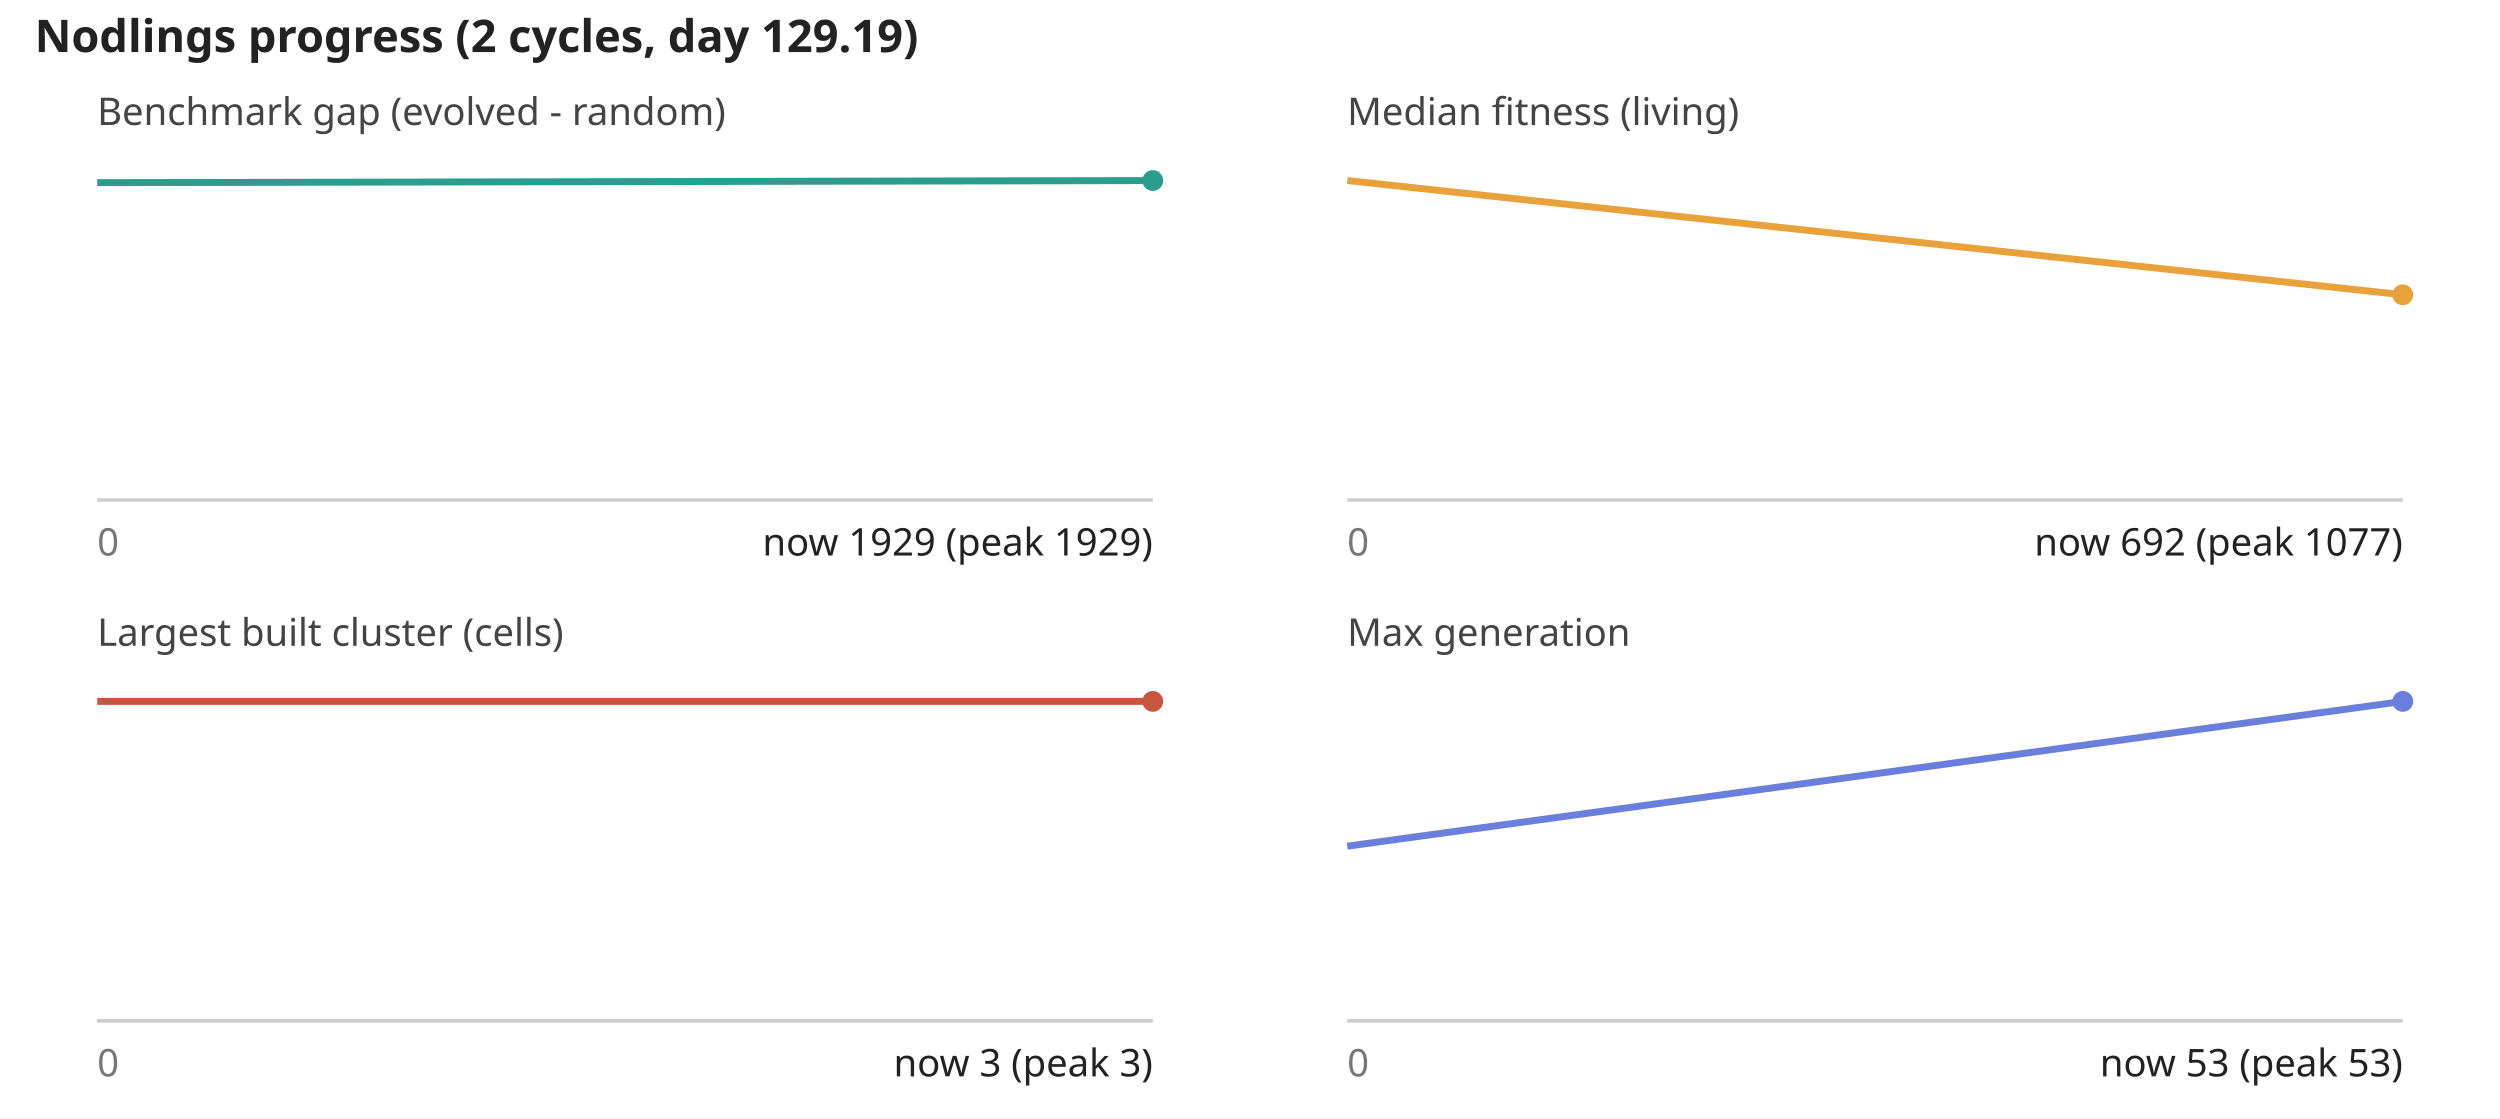
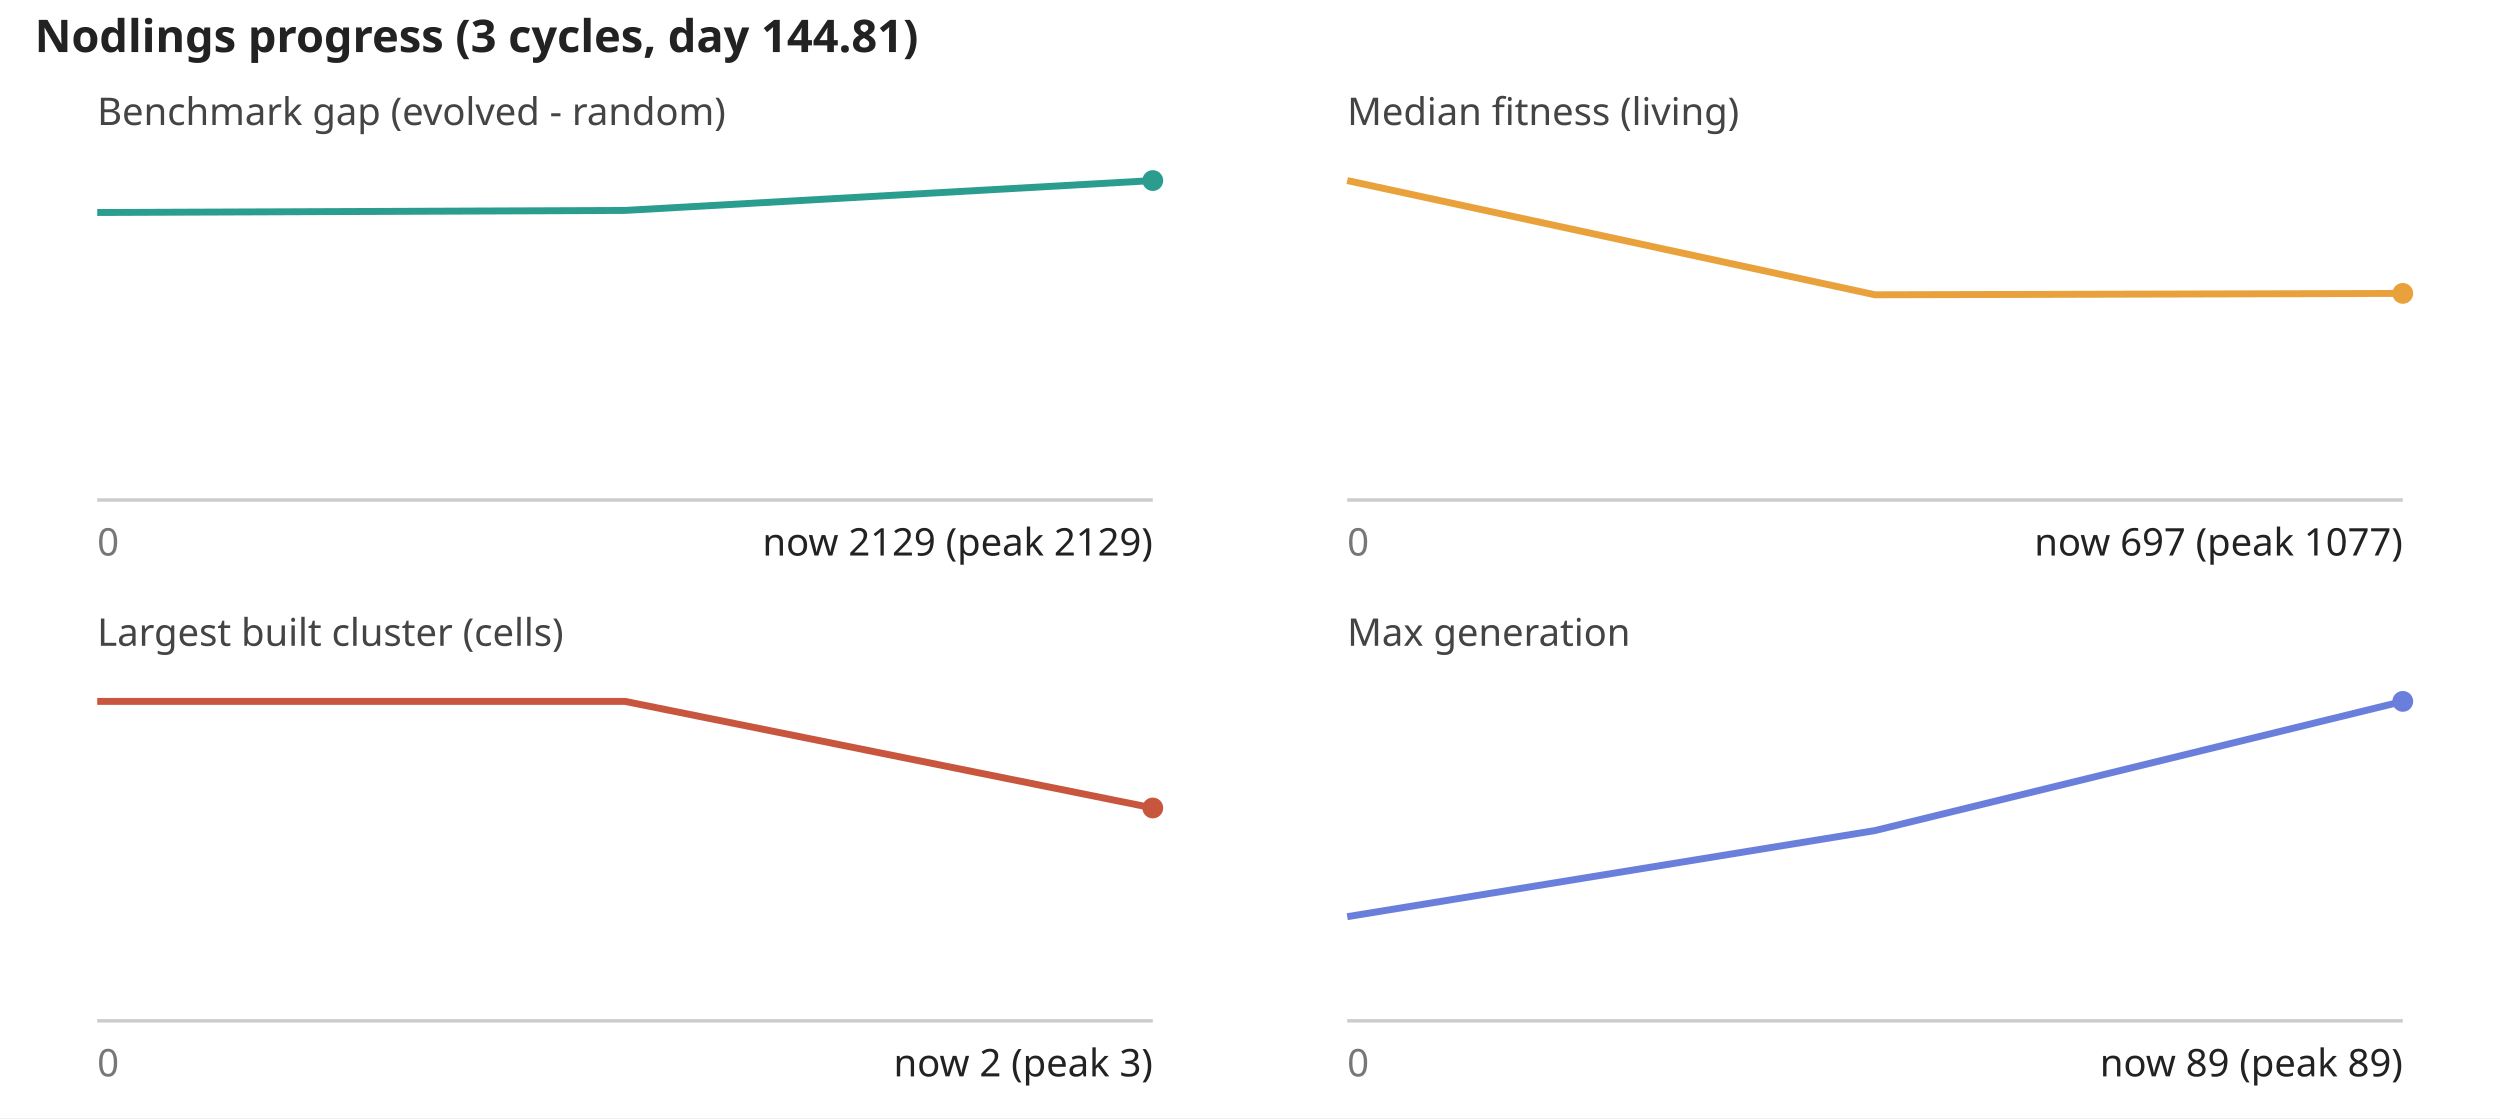
<svg xmlns="http://www.w3.org/2000/svg" viewBox="0 0 720 322" font-family="sans-serif" font-size="11">
  <rect width="100%" height="100%" fill="#fff" />
-   <text x="10" y="15" font-size="13" font-weight="bold" fill="#222">Nodlings progress (2 cycles, day 129.19)</text>
+   <text x="10" y="15" font-size="13" font-weight="bold" fill="#222">Nodlings progress (3 cycles, day 144.81)</text>
  <text x="28" y="36" fill="#444">Benchmark gap (evolved - random)</text>
  <line x1="28" y1="144" x2="332" y2="144" stroke="#ccc" />
-   <polyline fill="none" stroke="#2a9d8f" stroke-width="2" points="28.0,52.6 332.0,52.0" />
+   <polyline fill="none" stroke="#2a9d8f" stroke-width="2" points="28.0,61.2 180.0,60.6 332.0,52.0" />
  <circle cx="332.0" cy="52.0" r="3" fill="#2a9d8f" />
  <text x="28" y="160" fill="#777">0</text>
-   <text x="332" y="160" text-anchor="end" fill="#222">now 1929 (peak 1929)</text>
+   <text x="332" y="160" text-anchor="end" fill="#222">now 2129 (peak 2129)</text>
  <text x="388" y="36" fill="#444">Median fitness (living)</text>
  <line x1="388" y1="144" x2="692" y2="144" stroke="#ccc" />
-   <polyline fill="none" stroke="#e9a23b" stroke-width="2" points="388.0,52.0 692.0,84.9" />
-   <circle cx="692.0" cy="84.9" r="3" fill="#e9a23b" />
+   <polyline fill="none" stroke="#e9a23b" stroke-width="2" points="388.0,52.0 540.0,84.9 692.0,84.5" />
+   <circle cx="692.0" cy="84.5" r="3" fill="#e9a23b" />
  <text x="388" y="160" fill="#777">0</text>
-   <text x="692" y="160" text-anchor="end" fill="#222">now 692 (peak 1077)</text>
+   <text x="692" y="160" text-anchor="end" fill="#222">now 697 (peak 1077)</text>
  <text x="28" y="186" fill="#444">Largest built cluster (cells)</text>
  <line x1="28" y1="294" x2="332" y2="294" stroke="#ccc" />
-   <polyline fill="none" stroke="#c8553d" stroke-width="2" points="28.0,202.0 332.0,202.0" />
-   <circle cx="332.0" cy="202.0" r="3" fill="#c8553d" />
+   <polyline fill="none" stroke="#c8553d" stroke-width="2" points="28.0,202.0 180.0,202.0 332.0,232.7" />
+   <circle cx="332.0" cy="232.7" r="3" fill="#c8553d" />
  <text x="28" y="310" fill="#777">0</text>
-   <text x="332" y="310" text-anchor="end" fill="#222">now 3 (peak 3)</text>
+   <text x="332" y="310" text-anchor="end" fill="#222">now 2 (peak 3)</text>
  <text x="388" y="186" fill="#444">Max generation</text>
  <line x1="388" y1="294" x2="692" y2="294" stroke="#ccc" />
-   <polyline fill="none" stroke="#6a7fdb" stroke-width="2" points="388.0,243.7 692.0,202.0" />
+   <polyline fill="none" stroke="#6a7fdb" stroke-width="2" points="388.0,264.0 540.0,239.2 692.0,202.0" />
  <circle cx="692.0" cy="202.0" r="3" fill="#6a7fdb" />
  <text x="388" y="310" fill="#777">0</text>
-   <text x="692" y="310" text-anchor="end" fill="#222">now 53 (peak 53)</text>
+   <text x="692" y="310" text-anchor="end" fill="#222">now 89 (peak 89)</text>
</svg>
